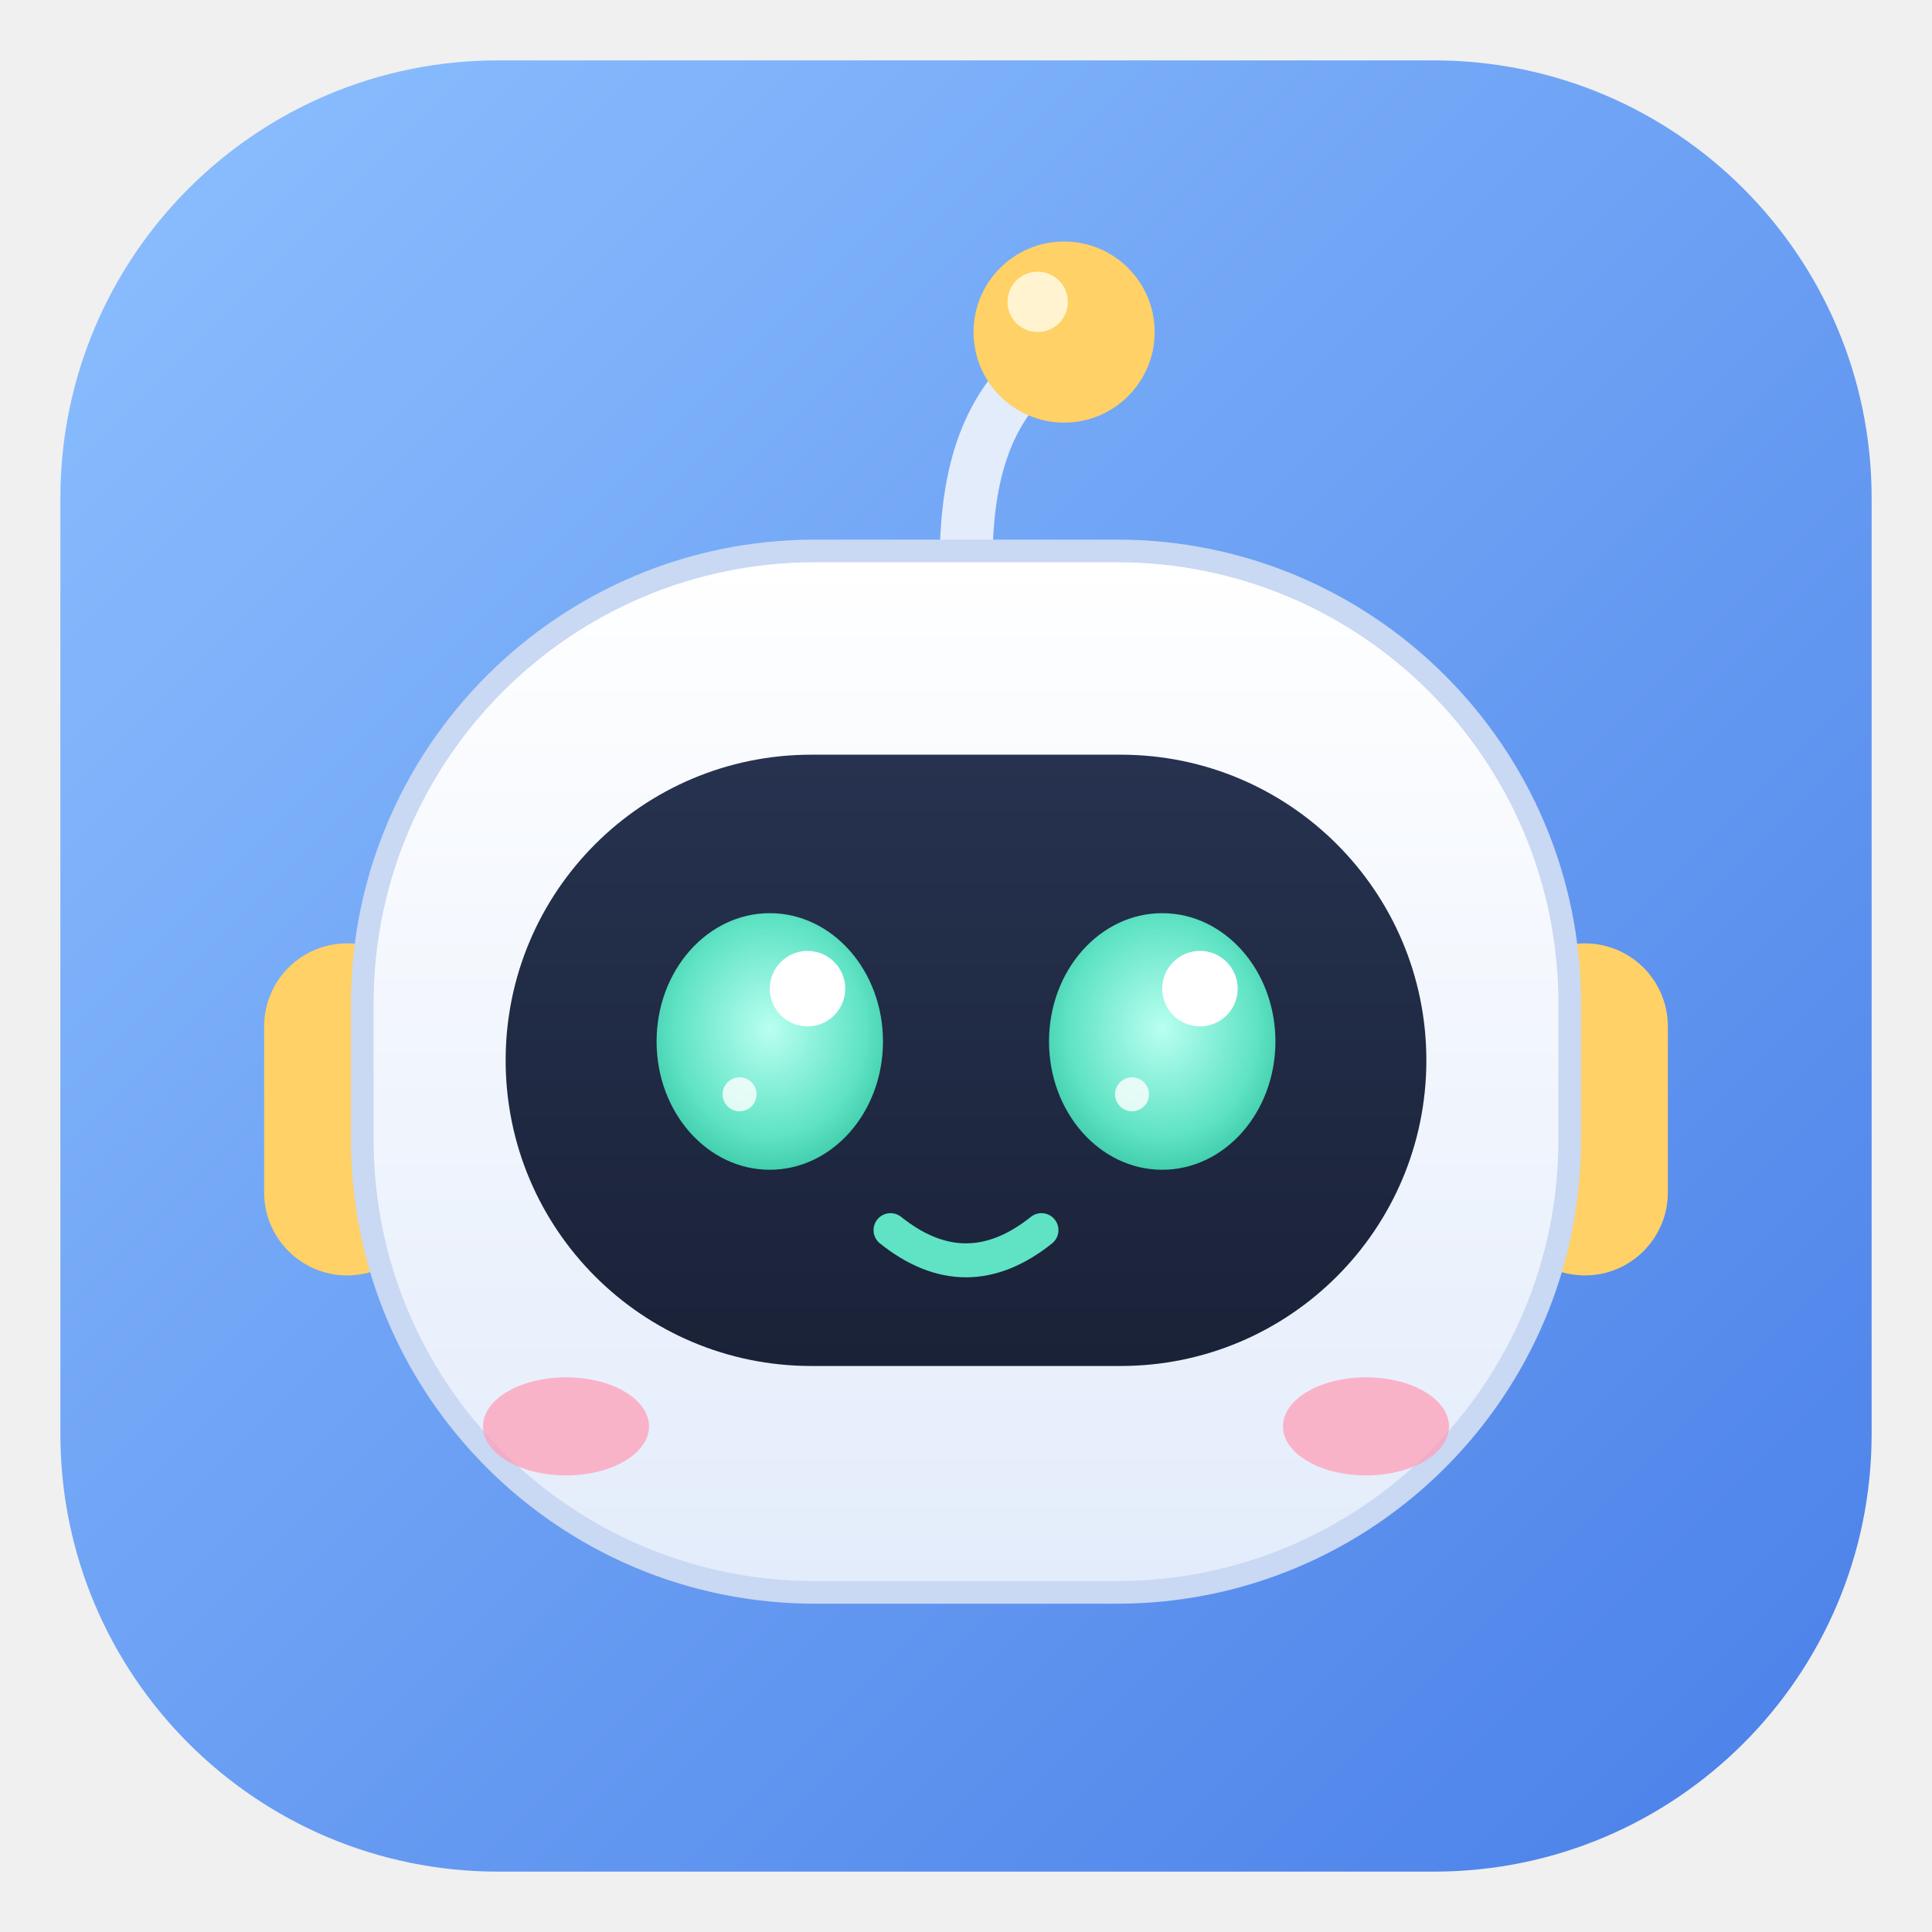
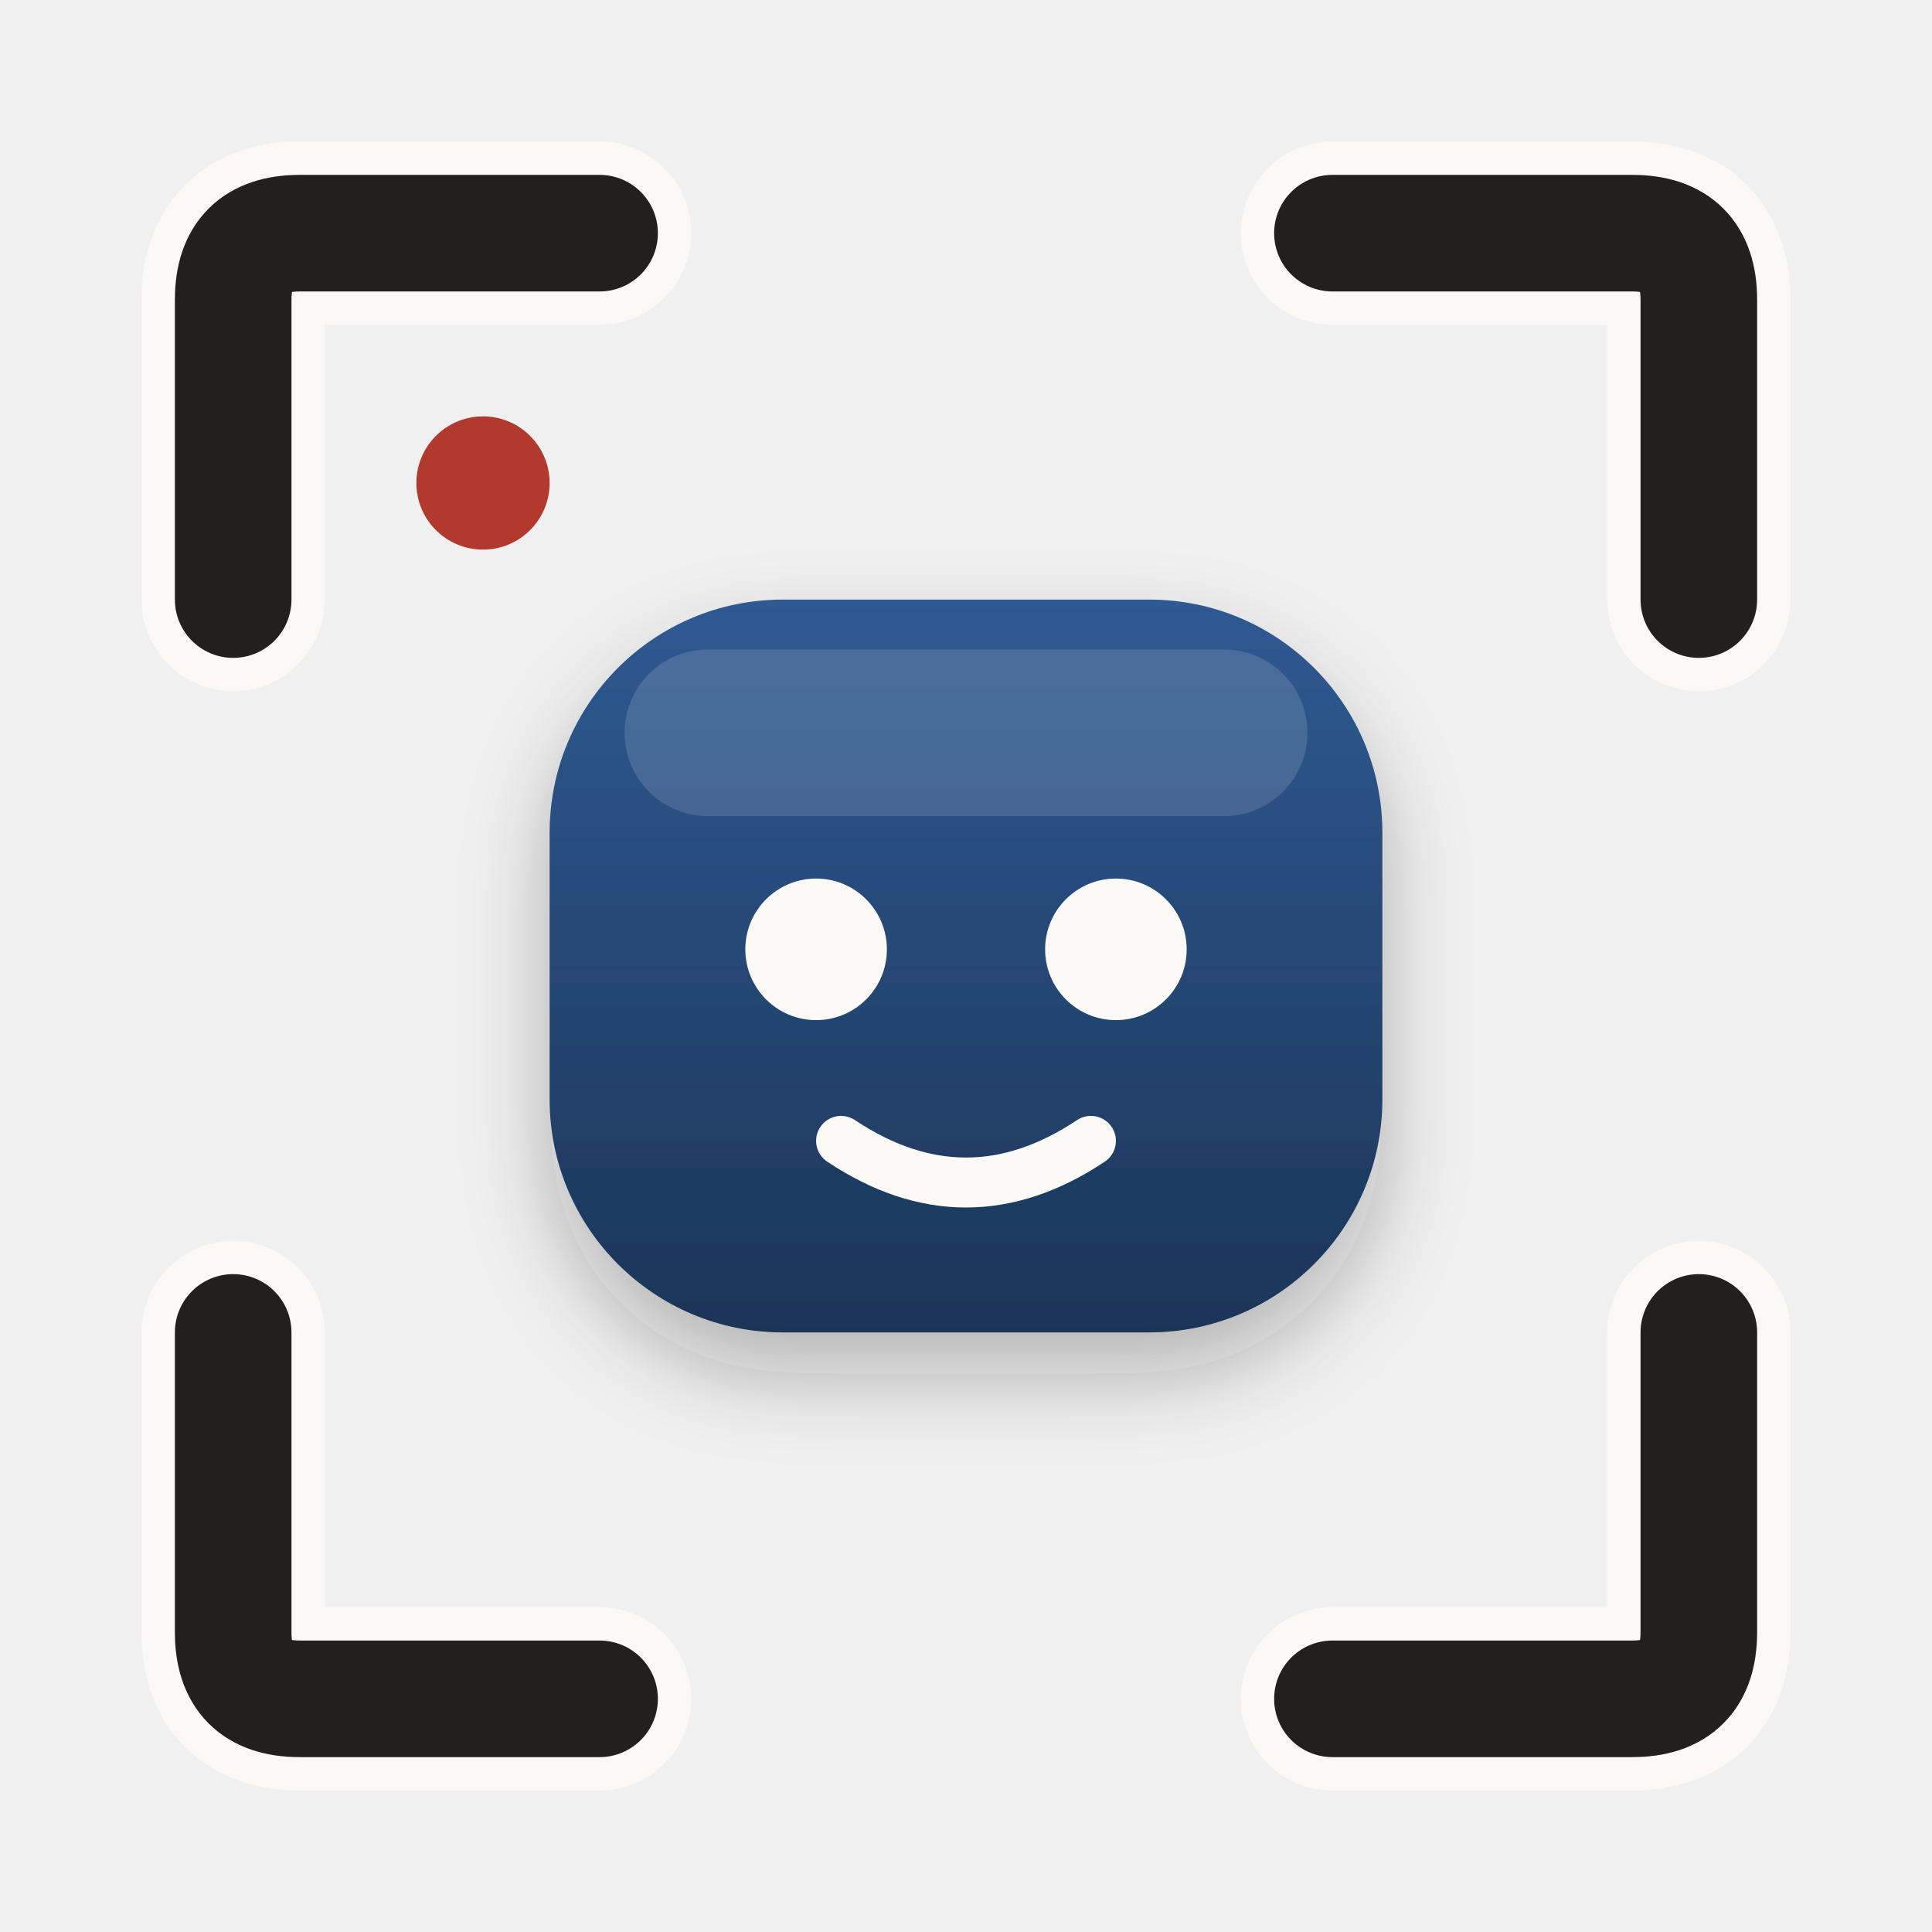
- <svg xmlns="http://www.w3.org/2000/svg" viewBox="0 0 512 512" width="512" height="512">
+ <svg xmlns="http://www.w3.org/2000/svg" viewBox="24 24 464 464" width="512" height="512">
  <defs>
-     <linearGradient id="bg" x1="0" y1="0" x2="1" y2="1">
-       <stop offset="0" stop-color="#8cc0ff" />
-       <stop offset="1" stop-color="#4a7fe8" />
+     <filter id="sh" x="-20%" y="-20%" width="140%" height="150%">
+       <feDropShadow dx="0" dy="10" stdDeviation="10" flood-color="#22201c" flood-opacity="0.28" />
+     </filter>
+     <linearGradient id="blue" x1="0" y1="0" x2="0" y2="1">
+       <stop offset="0" stop-color="#2f5a92" />
+       <stop offset="1" stop-color="#1b3557" />
    </linearGradient>
-     <linearGradient id="head" x1="0" y1="0" x2="0" y2="1">
-       <stop offset="0" stop-color="#ffffff" />
-       <stop offset="1" stop-color="#e3ecfb" />
-     </linearGradient>
-     <linearGradient id="visor" x1="0" y1="0" x2="0" y2="1">
-       <stop offset="0" stop-color="#26324f" />
-       <stop offset="1" stop-color="#1a2238" />
-     </linearGradient>
-     <radialGradient id="eye" cx="0.5" cy="0.45" r="0.6">
-       <stop offset="0" stop-color="#b9fff0" />
-       <stop offset="0.7" stop-color="#5fe3c4" />
-       <stop offset="1" stop-color="#37c7a6" />
-     </radialGradient>
  </defs>
-   <rect x="16" y="16" width="480" height="480" rx="116" fill="url(#bg)" />
-   <path d="M256 150 C256 124 262 108 276 96" fill="none" stroke="#e3ecfb" stroke-width="14" stroke-linecap="round" />
-   <circle cx="282" cy="88" r="24" fill="#ffd166" />
-   <circle cx="275" cy="80" r="8" fill="#fff4cf" />
-   <rect x="70" y="250" width="44" height="88" rx="22" fill="#ffd166" />
-   <rect x="398" y="250" width="44" height="88" rx="22" fill="#ffd166" />
-   <rect x="96" y="146" width="320" height="276" rx="120" fill="url(#head)" />
-   <rect x="96" y="146" width="320" height="276" rx="120" fill="none" stroke="#c9d8f3" stroke-width="6" />
-   <rect x="134" y="200" width="244" height="162" rx="81" fill="url(#visor)" />
-   <ellipse cx="204" cy="276" rx="30" ry="34" fill="url(#eye)" />
-   <ellipse cx="308" cy="276" rx="30" ry="34" fill="url(#eye)" />
-   <circle cx="214" cy="262" r="10" fill="#ffffff" />
-   <circle cx="318" cy="262" r="10" fill="#ffffff" />
-   <circle cx="196" cy="290" r="4.5" fill="#ffffff" opacity="0.8" />
-   <circle cx="300" cy="290" r="4.5" fill="#ffffff" opacity="0.8" />
-   <path d="M236 326 Q256 342 276 326" fill="none" stroke="#5fe3c4" stroke-width="9" stroke-linecap="round" />
-   <ellipse cx="150" cy="378" rx="22" ry="13" fill="#ff9fb8" opacity="0.75" />
-   <ellipse cx="362" cy="378" rx="22" ry="13" fill="#ff9fb8" opacity="0.75" />
+   <g fill="none" stroke-linecap="round" stroke-linejoin="round">
+     <g stroke="#fbfaf7" stroke-width="44" opacity="0.9">
+       <path d="M80 168 V96 Q80 80 96 80 H168" />
+       <path d="M344 80 H416 Q432 80 432 96 V168" />
+       <path d="M432 344 V416 Q432 432 416 432 H344" />
+       <path d="M168 432 H96 Q80 432 80 416 V344" />
+     </g>
+     <g stroke="#22201c" stroke-width="28">
+       <path d="M80 168 V96 Q80 80 96 80 H168" />
+       <path d="M344 80 H416 Q432 80 432 96 V168" />
+       <path d="M432 344 V416 Q432 432 416 432 H344" />
+       <path d="M168 432 H96 Q80 432 80 416 V344" />
+     </g>
+   </g>
+   <g filter="url(#sh)">
+     <rect x="156" y="168" width="200" height="176" rx="56" fill="url(#blue)" />
+   </g>
+   <rect x="174" y="180" width="164" height="40" rx="20" fill="#fff" opacity="0.14" />
+   <circle cx="220" cy="252" r="17" fill="#fbfaf7" />
+   <circle cx="292" cy="252" r="17" fill="#fbfaf7" />
+   <path d="M226 298 Q256 318 286 298" fill="none" stroke="#fbfaf7" stroke-width="12" stroke-linecap="round" />
+   <circle cx="140" cy="140" r="16" fill="#b2392d" />
</svg>
